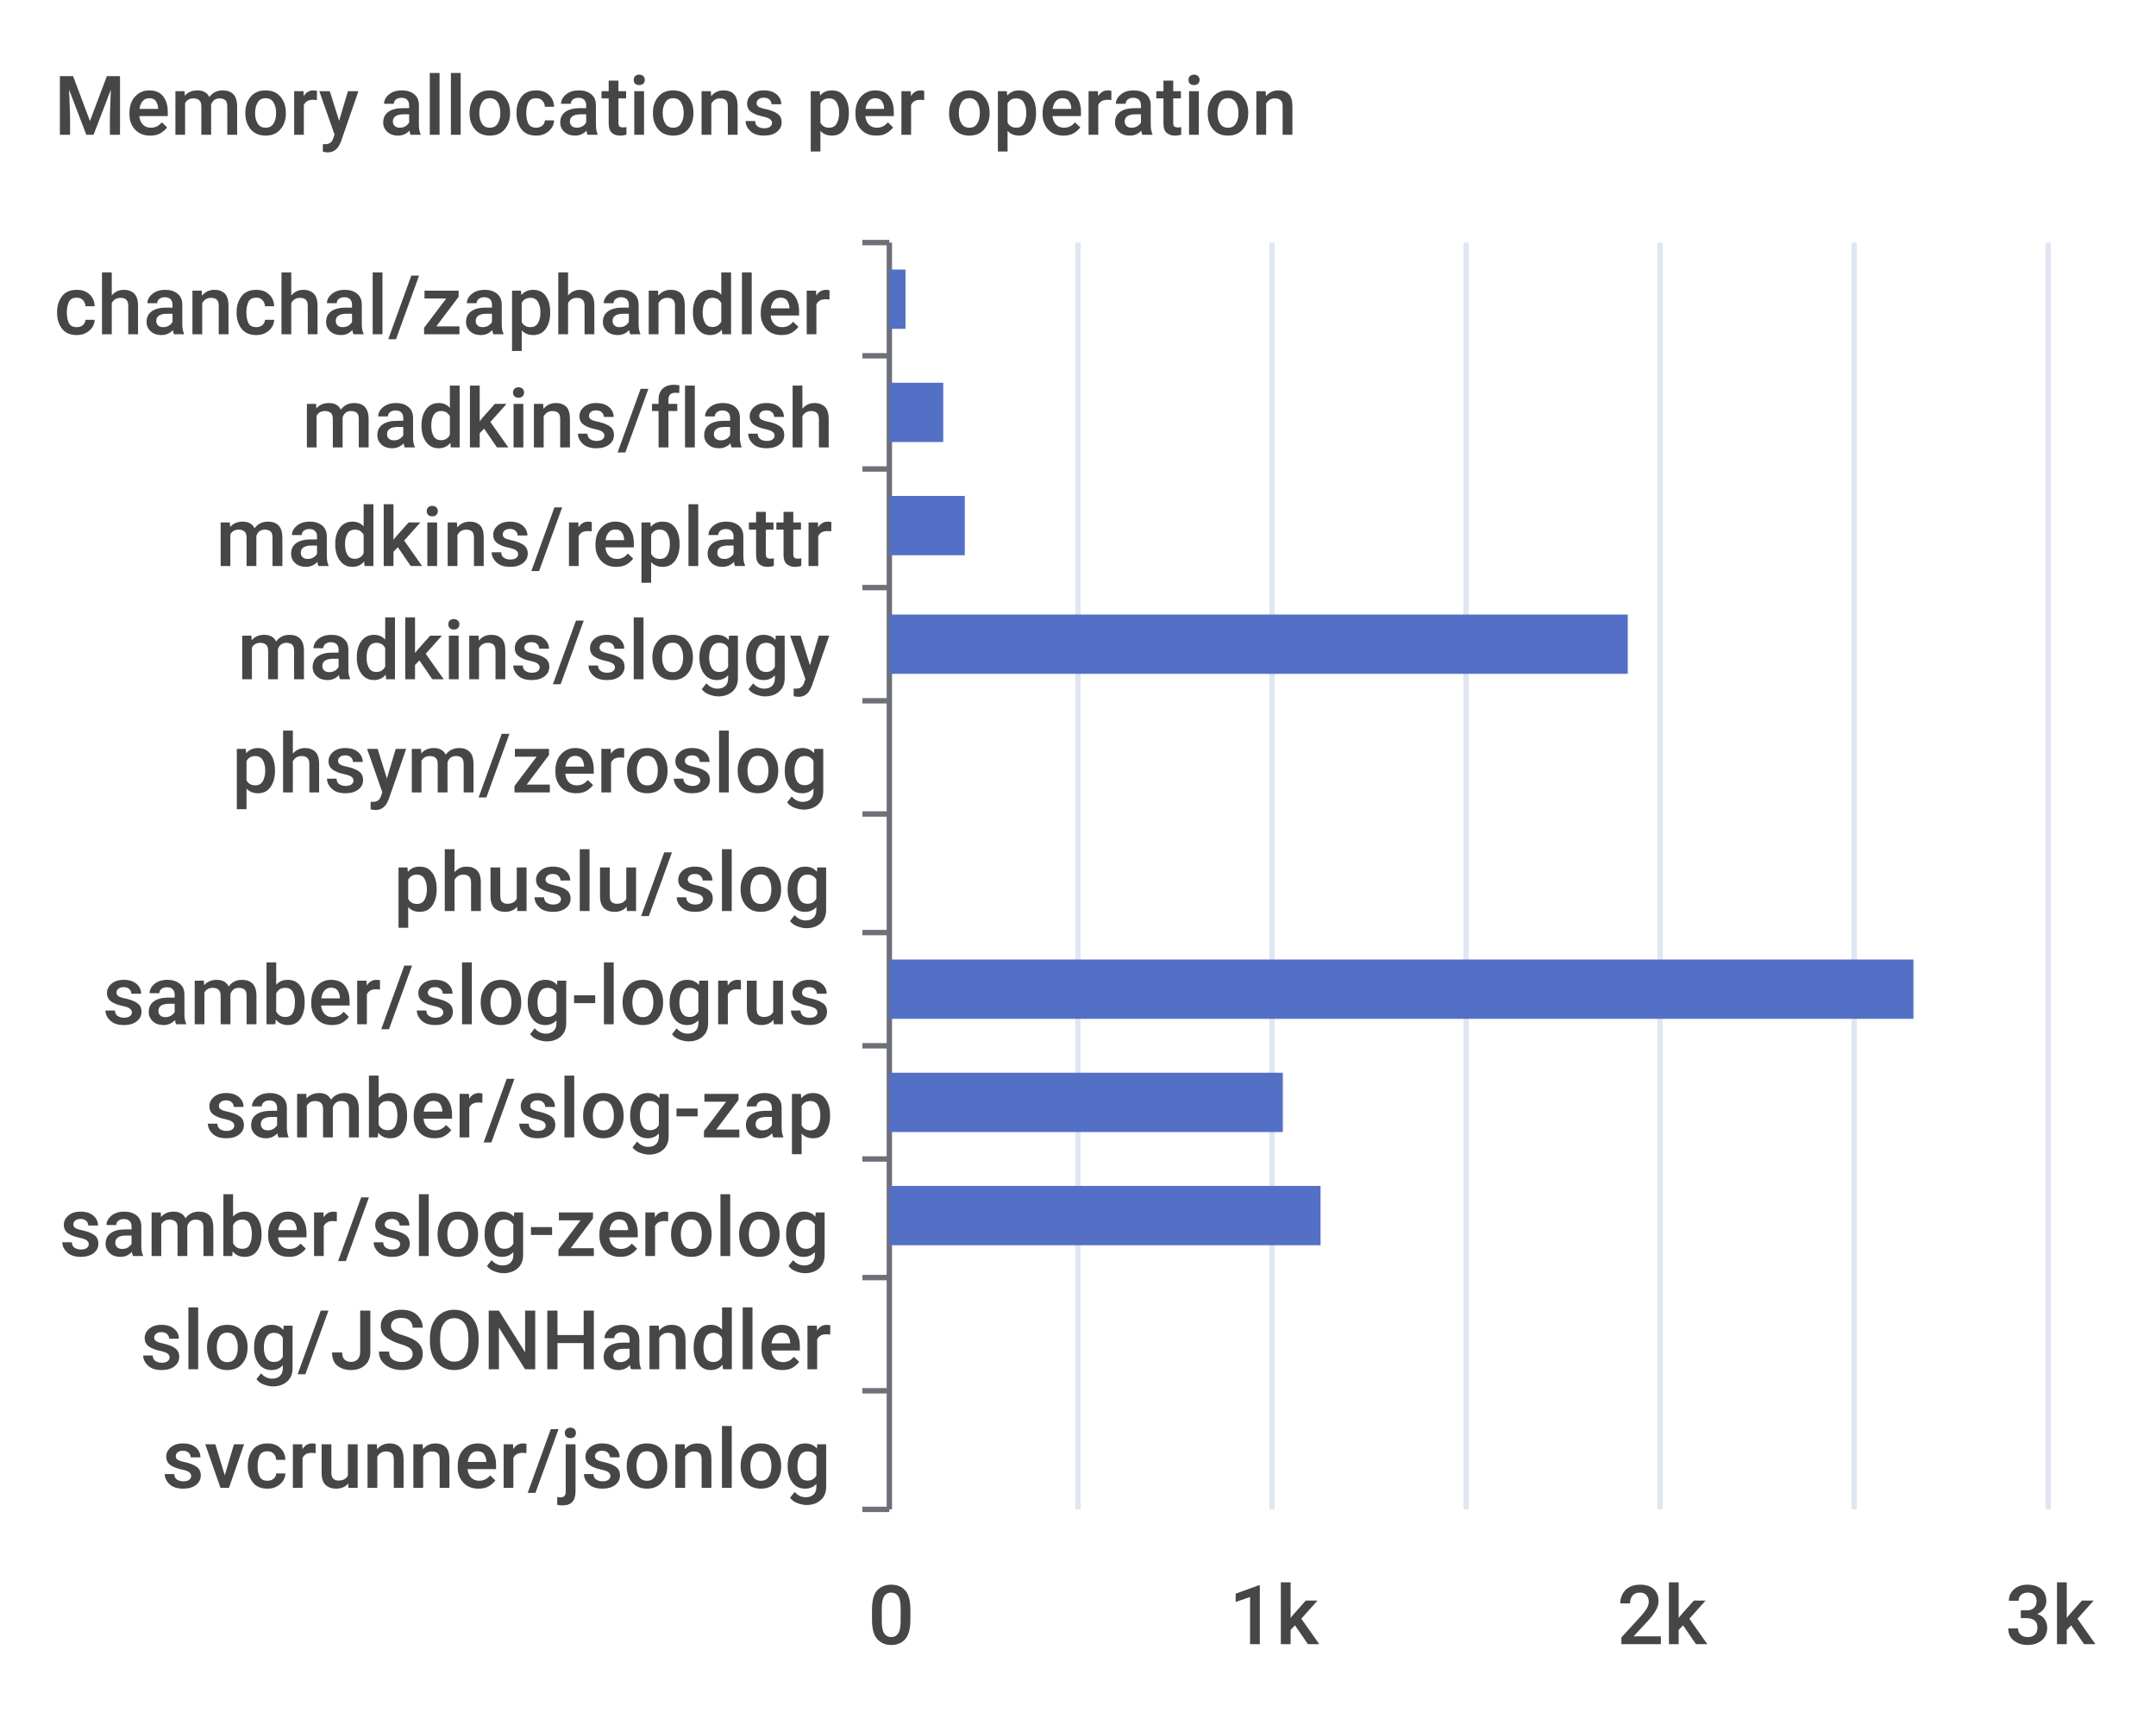
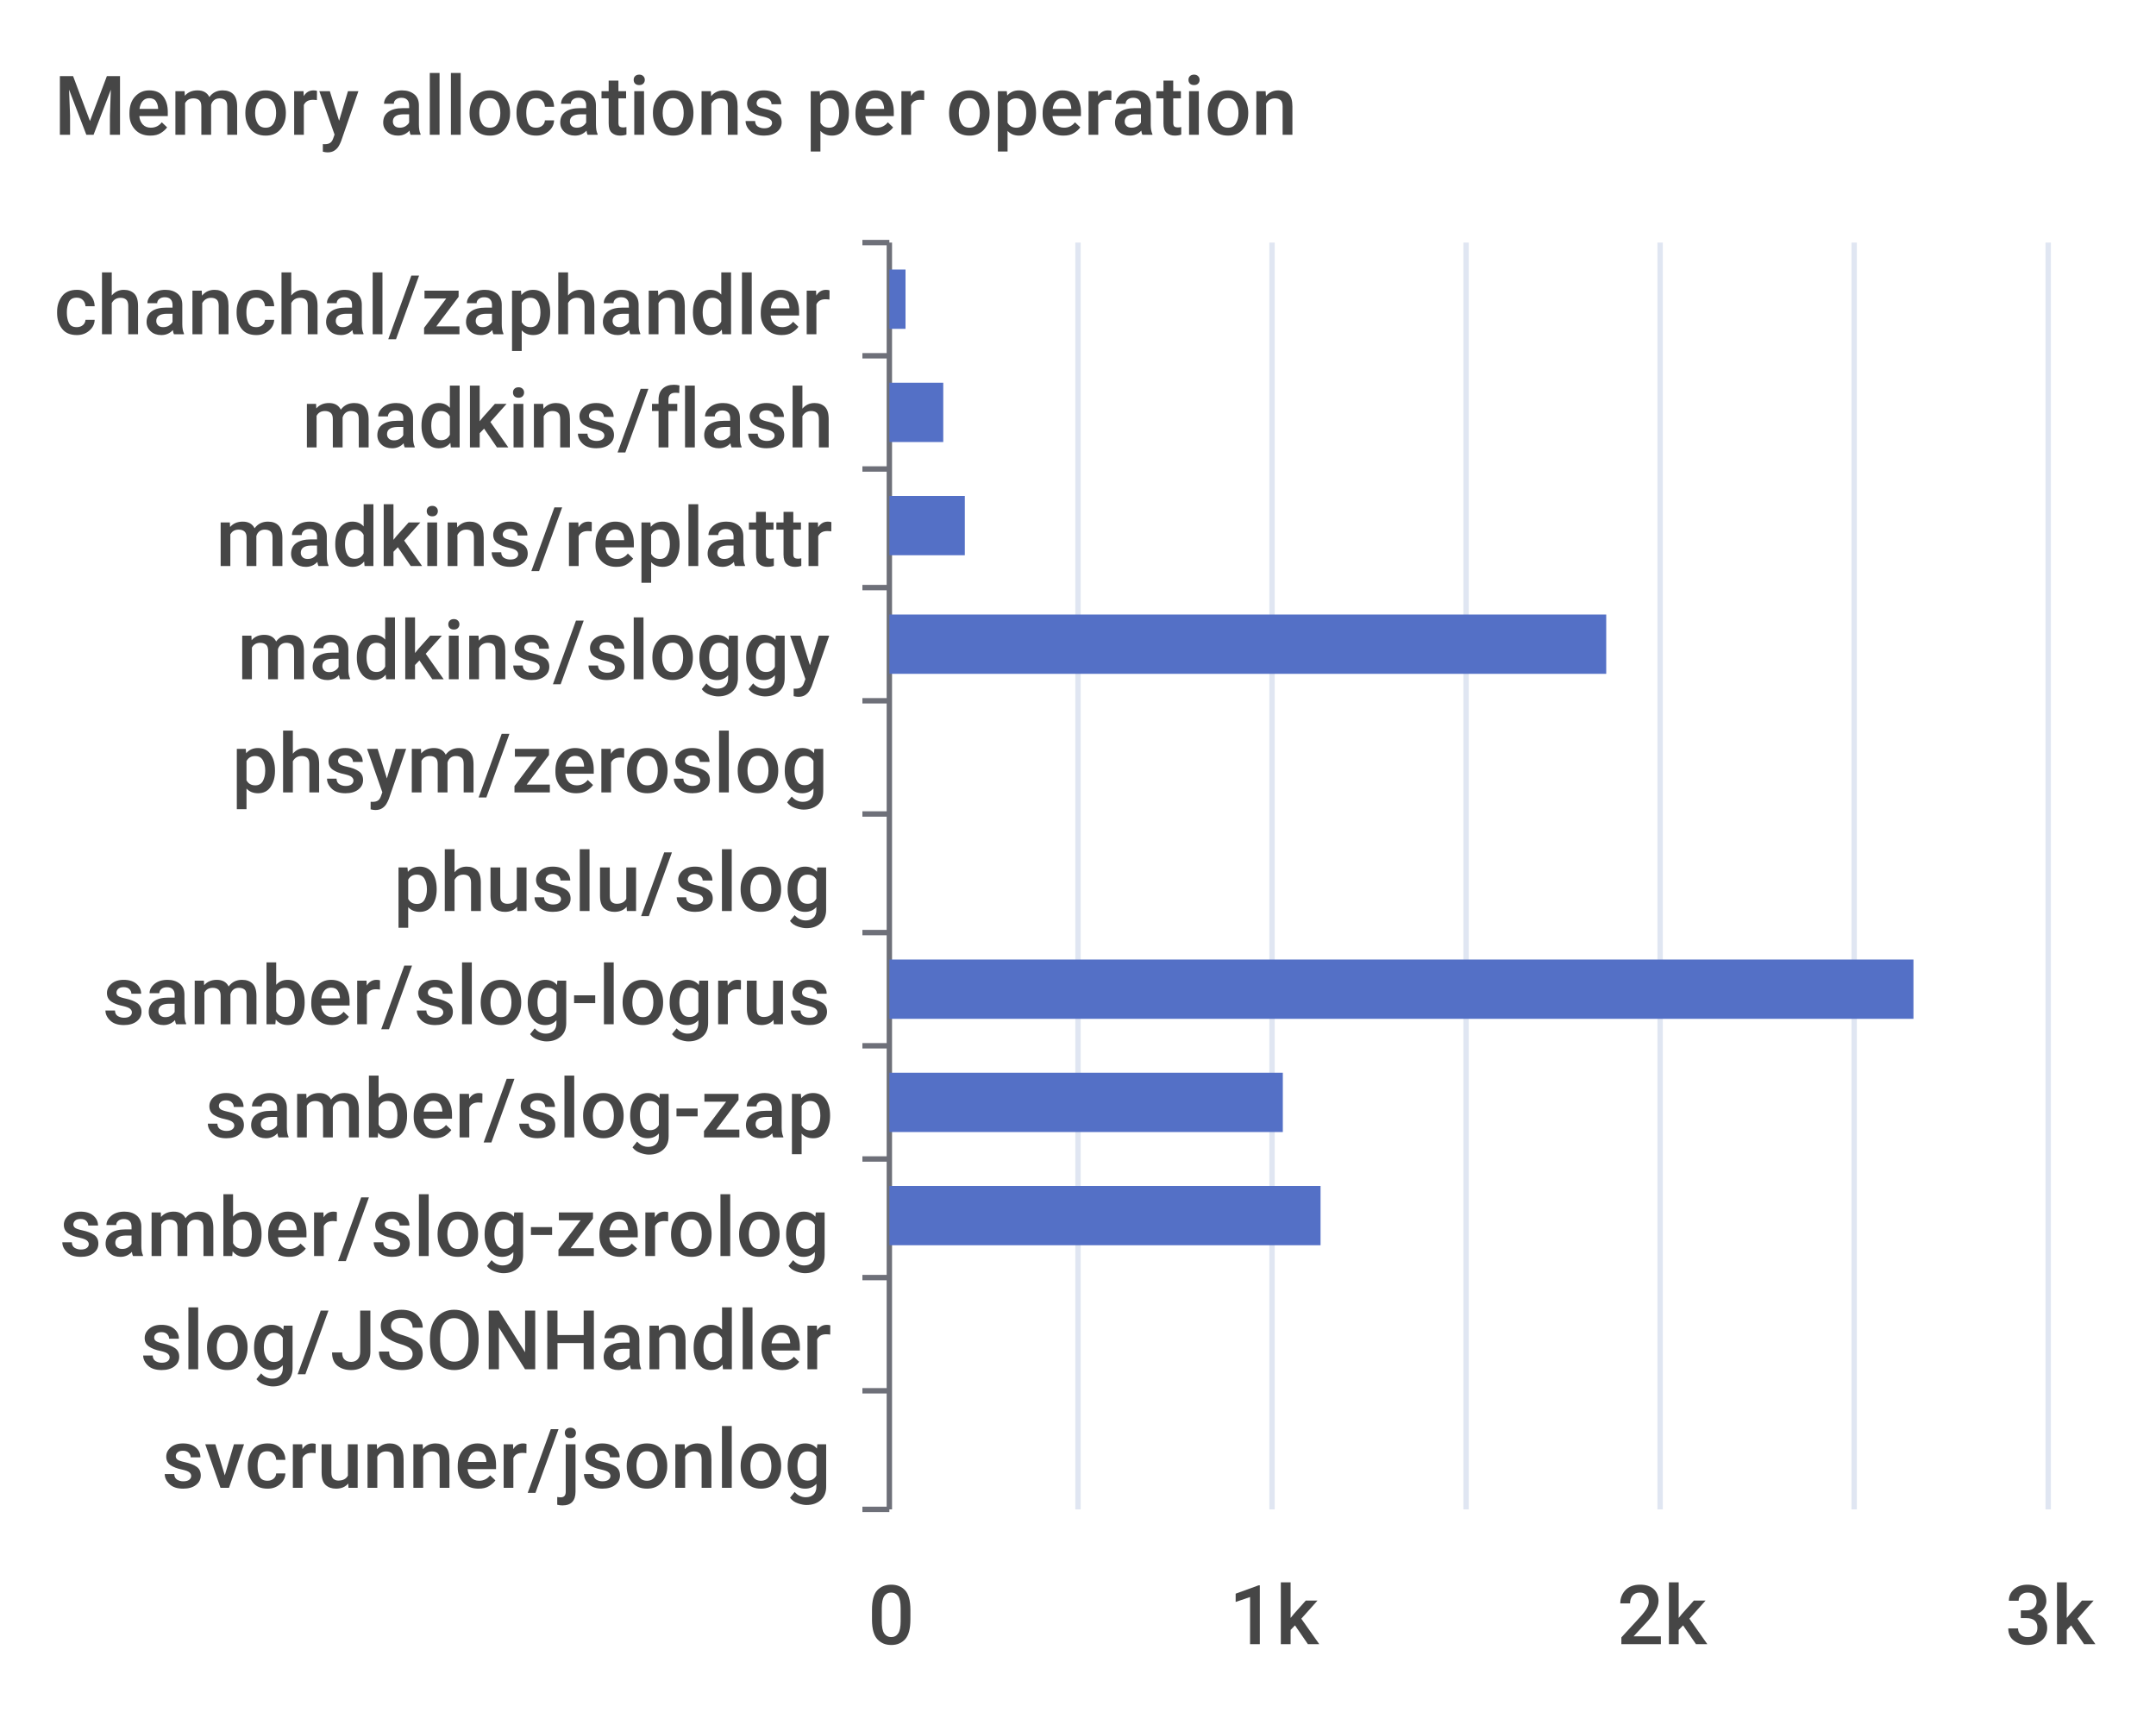
<svg xmlns="http://www.w3.org/2000/svg" width="400" height="320">\n<path d="M 0 0 L 400 0 L 400 320 L 0 320 L 0 0" style="stroke-width:0;stroke:none;fill:rgba(255,255,255,1.0)" />
  <text x="10" y="25" style="stroke-width:0;stroke:none;fill:rgba(70,70,70,1.0);font-size:15.3px;font-family:'Roboto Medium',sans-serif">Memory allocations per operation</text>
  <path d="M 160 45 L 165 45" style="stroke-width:1;stroke:rgba(110,112,121,1.0);fill:none" />
  <path d="M 160 66 L 165 66" style="stroke-width:1;stroke:rgba(110,112,121,1.0);fill:none" />
  <path d="M 160 87 L 165 87" style="stroke-width:1;stroke:rgba(110,112,121,1.0);fill:none" />
  <path d="M 160 109 L 165 109" style="stroke-width:1;stroke:rgba(110,112,121,1.0);fill:none" />
  <path d="M 160 130 L 165 130" style="stroke-width:1;stroke:rgba(110,112,121,1.0);fill:none" />
  <path d="M 160 151 L 165 151" style="stroke-width:1;stroke:rgba(110,112,121,1.0);fill:none" />
  <path d="M 160 173 L 165 173" style="stroke-width:1;stroke:rgba(110,112,121,1.0);fill:none" />
  <path d="M 160 194 L 165 194" style="stroke-width:1;stroke:rgba(110,112,121,1.0);fill:none" />
  <path d="M 160 215 L 165 215" style="stroke-width:1;stroke:rgba(110,112,121,1.0);fill:none" />
  <path d="M 160 237 L 165 237" style="stroke-width:1;stroke:rgba(110,112,121,1.0);fill:none" />
  <path d="M 160 258 L 165 258" style="stroke-width:1;stroke:rgba(110,112,121,1.0);fill:none" />
  <path d="M 160 280 L 165 280" style="stroke-width:1;stroke:rgba(110,112,121,1.0);fill:none" />
  <path d="M 165 45 L 165 280" style="stroke-width:1;stroke:rgba(110,112,121,1.0);fill:none" />
  <text x="10" y="62" style="stroke-width:0;stroke:none;fill:rgba(70,70,70,1.0);font-size:15.3px;font-family:'Roboto Medium',sans-serif">chanchal/zaphandler</text>
  <text x="56" y="83" style="stroke-width:0;stroke:none;fill:rgba(70,70,70,1.0);font-size:15.3px;font-family:'Roboto Medium',sans-serif">madkins/flash</text>
  <text x="40" y="105" style="stroke-width:0;stroke:none;fill:rgba(70,70,70,1.0);font-size:15.3px;font-family:'Roboto Medium',sans-serif">madkins/replattr</text>
  <text x="44" y="126" style="stroke-width:0;stroke:none;fill:rgba(70,70,70,1.0);font-size:15.3px;font-family:'Roboto Medium',sans-serif">madkins/sloggy</text>
  <text x="43" y="147" style="stroke-width:0;stroke:none;fill:rgba(70,70,70,1.0);font-size:15.3px;font-family:'Roboto Medium',sans-serif">phsym/zeroslog</text>
  <text x="73" y="169" style="stroke-width:0;stroke:none;fill:rgba(70,70,70,1.0);font-size:15.3px;font-family:'Roboto Medium',sans-serif">phuslu/slog</text>
  <text x="19" y="190" style="stroke-width:0;stroke:none;fill:rgba(70,70,70,1.0);font-size:15.3px;font-family:'Roboto Medium',sans-serif">samber/slog-logrus</text>
  <text x="38" y="211" style="stroke-width:0;stroke:none;fill:rgba(70,70,70,1.0);font-size:15.3px;font-family:'Roboto Medium',sans-serif">samber/slog-zap</text>
  <text x="11" y="233" style="stroke-width:0;stroke:none;fill:rgba(70,70,70,1.0);font-size:15.3px;font-family:'Roboto Medium',sans-serif">samber/slog-zerolog</text>
  <text x="26" y="254" style="stroke-width:0;stroke:none;fill:rgba(70,70,70,1.0);font-size:15.3px;font-family:'Roboto Medium',sans-serif">slog/JSONHandler</text>
  <text x="30" y="276" style="stroke-width:0;stroke:none;fill:rgba(70,70,70,1.0);font-size:15.3px;font-family:'Roboto Medium',sans-serif">svcrunner/jsonlog</text>
  <text x="161" y="305" style="stroke-width:0;stroke:none;fill:rgba(70,70,70,1.0);font-size:15.3px;font-family:'Roboto Medium',sans-serif">0</text>
  <text x="228" y="305" style="stroke-width:0;stroke:none;fill:rgba(70,70,70,1.0);font-size:15.3px;font-family:'Roboto Medium',sans-serif">1k</text>
  <text x="300" y="305" style="stroke-width:0;stroke:none;fill:rgba(70,70,70,1.0);font-size:15.3px;font-family:'Roboto Medium',sans-serif">2k</text>
  <text x="372" y="305" style="stroke-width:0;stroke:none;fill:rgba(70,70,70,1.0);font-size:15.3px;font-family:'Roboto Medium',sans-serif">3k</text>
  <path d="M 200 45 L 200 280" style="stroke-width:1;stroke:rgba(224,230,242,1.0);fill:none" />
  <path d="M 236 45 L 236 280" style="stroke-width:1;stroke:rgba(224,230,242,1.0);fill:none" />
  <path d="M 272 45 L 272 280" style="stroke-width:1;stroke:rgba(224,230,242,1.0);fill:none" />
  <path d="M 308 45 L 308 280" style="stroke-width:1;stroke:rgba(224,230,242,1.0);fill:none" />
  <path d="M 344 45 L 344 280" style="stroke-width:1;stroke:rgba(224,230,242,1.0);fill:none" />
  <path d="M 380 45 L 380 280" style="stroke-width:1;stroke:rgba(224,230,242,1.0);fill:none" />
  <path d="M 165 263 L 165 263 L 165 274 L 165 274 L 165 263" style="stroke-width:0;stroke:none;fill:rgba(84,112,198,1.0)" />
  <path d="M 165 242 L 165 242 L 165 253 L 165 253 L 165 242" style="stroke-width:0;stroke:none;fill:rgba(84,112,198,1.0)" />
  <path d="M 165 220 L 245 220 L 245 231 L 165 231 L 165 220" style="stroke-width:0;stroke:none;fill:rgba(84,112,198,1.0)" />
  <path d="M 165 199 L 238 199 L 238 210 L 165 210 L 165 199" style="stroke-width:0;stroke:none;fill:rgba(84,112,198,1.0)" />
  <path d="M 165 178 L 355 178 L 355 189 L 165 189 L 165 178" style="stroke-width:0;stroke:none;fill:rgba(84,112,198,1.0)" />
  <path d="M 165 156 L 165 156 L 165 167 L 165 167 L 165 156" style="stroke-width:0;stroke:none;fill:rgba(84,112,198,1.0)" />
  <path d="M 165 135 L 165 135 L 165 146 L 165 146 L 165 135" style="stroke-width:0;stroke:none;fill:rgba(84,112,198,1.0)" />
-   <path d="M 165 114 L 302 114 L 302 125 L 165 125 L 165 114" style="stroke-width:0;stroke:none;fill:rgba(84,112,198,1.0)" />
+   <path d="M 165 114 L 298 114 L 298 125 L 165 125 L 165 114" style="stroke-width:0;stroke:none;fill:rgba(84,112,198,1.0)" />
  <path d="M 165 92 L 179 92 L 179 103 L 165 103 L 165 92" style="stroke-width:0;stroke:none;fill:rgba(84,112,198,1.0)" />
  <path d="M 165 71 L 175 71 L 175 82 L 165 82 L 165 71" style="stroke-width:0;stroke:none;fill:rgba(84,112,198,1.0)" />
  <path d="M 165 50 L 168 50 L 168 61 L 165 61 L 165 50" style="stroke-width:0;stroke:none;fill:rgba(84,112,198,1.0)" />
</svg>
